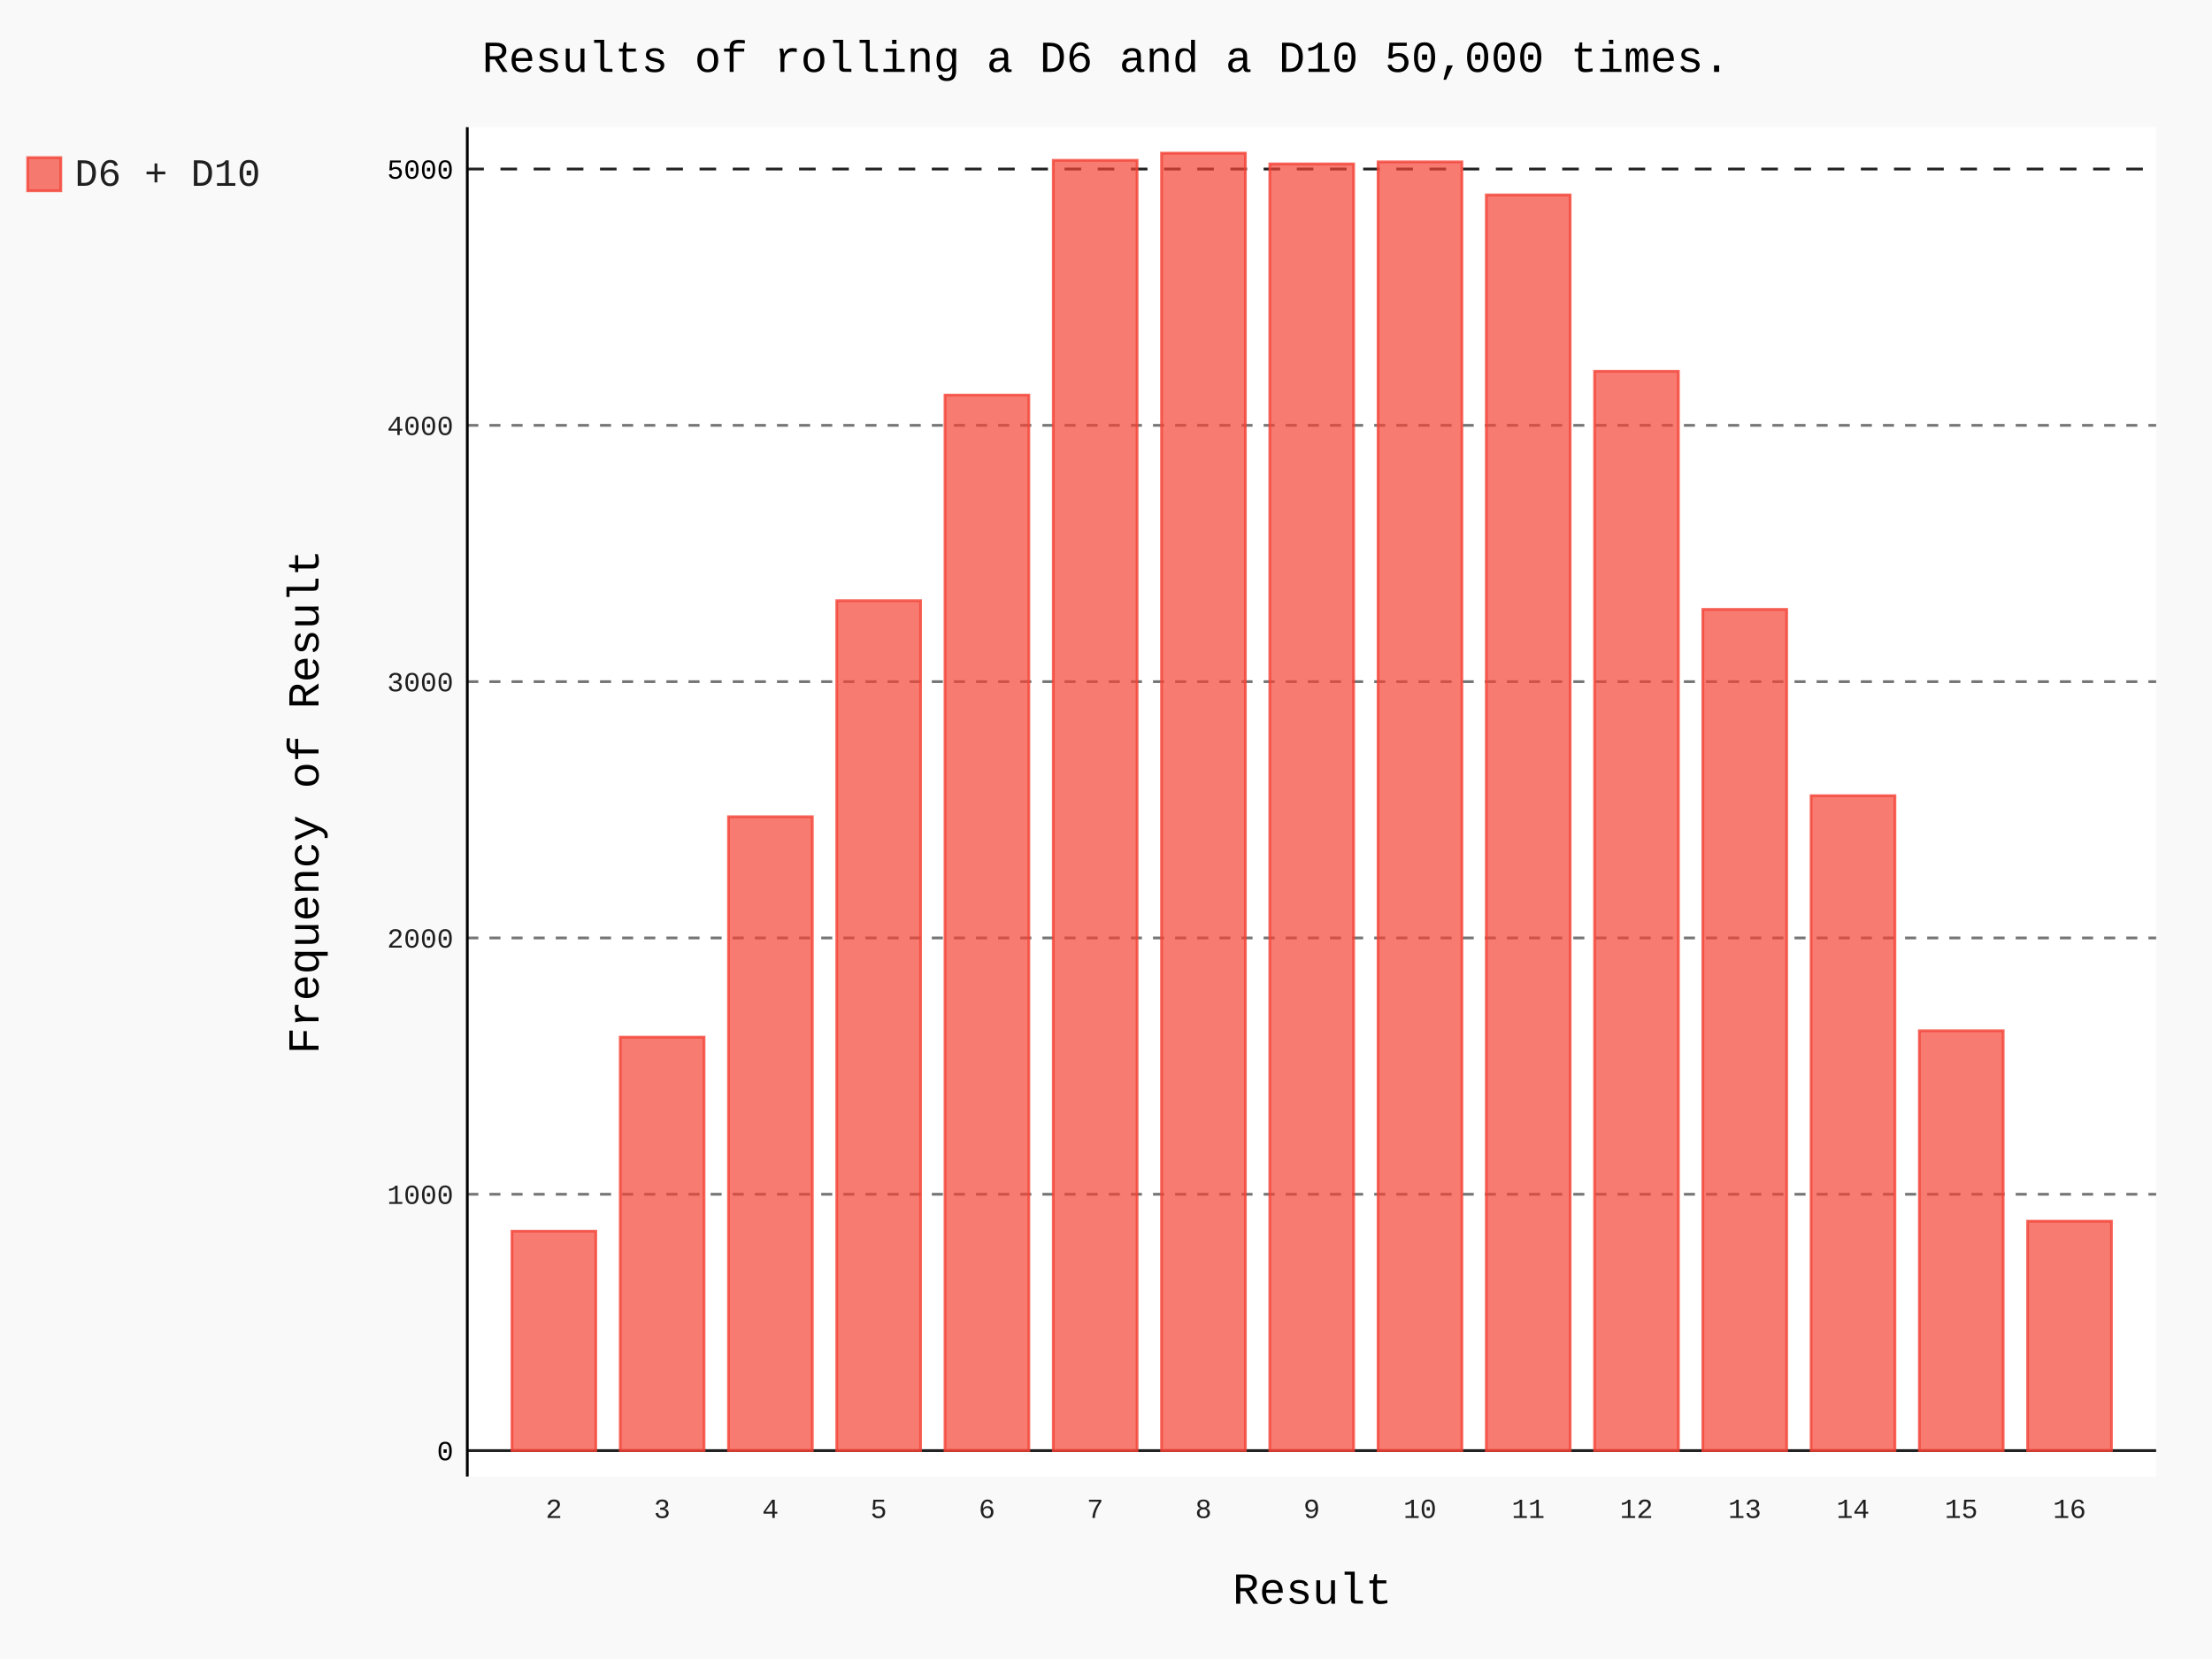
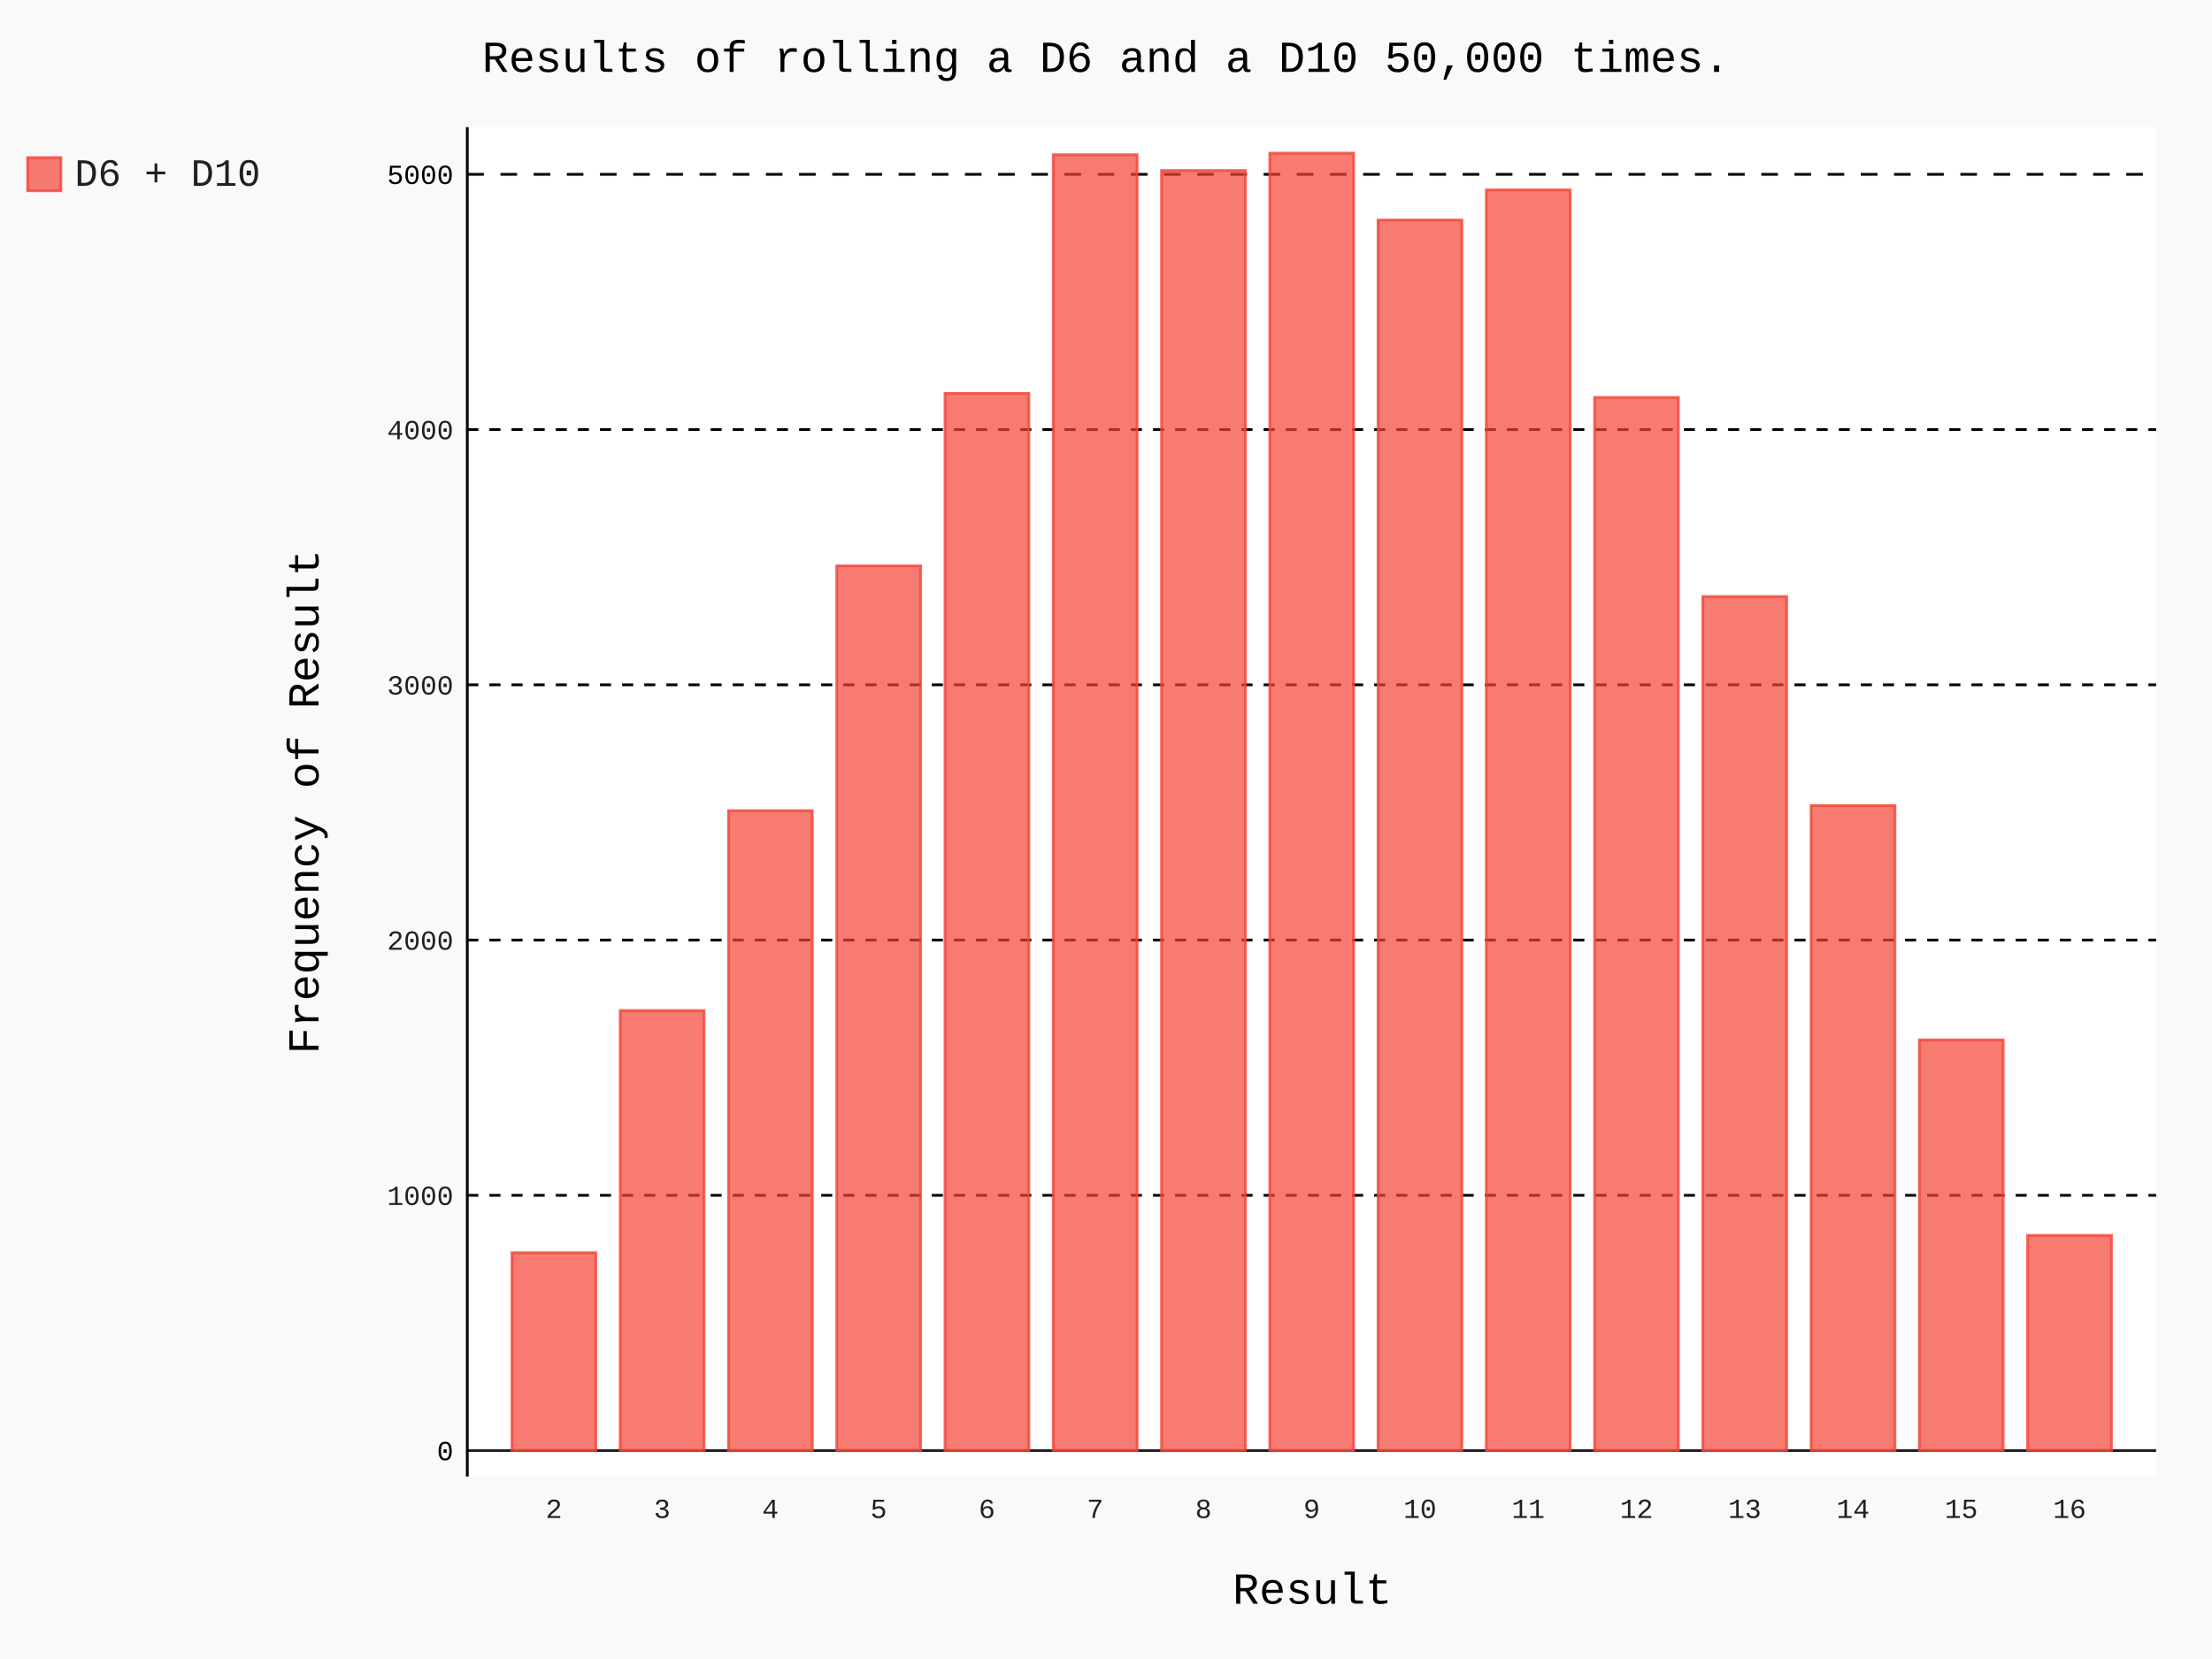
- <svg xmlns="http://www.w3.org/2000/svg" class="pygal-chart" id="chart-d1070858-b670-46af-8ea1-11370ab7089c" viewBox="0 0 800 600">
+ <svg xmlns="http://www.w3.org/2000/svg" id="chart-07a49f5b-f32e-429a-b0dc-c10ded404959" class="pygal-chart" viewBox="0 0 800 600">
  <defs>
-     <style type="text/css">#chart-d1070858-b670-46af-8ea1-11370ab7089c{-webkit-user-select:none;-webkit-font-smoothing:antialiased;font-family:Consolas,"Liberation Mono",Menlo,Courier,monospace}#chart-d1070858-b670-46af-8ea1-11370ab7089c .title{font-family:Consolas,"Liberation Mono",Menlo,Courier,monospace;font-size:16px}#chart-d1070858-b670-46af-8ea1-11370ab7089c .legends .legend text{font-family:Consolas,"Liberation Mono",Menlo,Courier,monospace;font-size:14px}#chart-d1070858-b670-46af-8ea1-11370ab7089c .axis text{font-family:Consolas,"Liberation Mono",Menlo,Courier,monospace;font-size:10px}#chart-d1070858-b670-46af-8ea1-11370ab7089c .axis text.major{font-family:Consolas,"Liberation Mono",Menlo,Courier,monospace;font-size:10px}#chart-d1070858-b670-46af-8ea1-11370ab7089c .text-overlay text.value{font-family:Consolas,"Liberation Mono",Menlo,Courier,monospace;font-size:16px}#chart-d1070858-b670-46af-8ea1-11370ab7089c .text-overlay text.label{font-family:Consolas,"Liberation Mono",Menlo,Courier,monospace;font-size:10px}#chart-d1070858-b670-46af-8ea1-11370ab7089c .tooltip{font-family:Consolas,"Liberation Mono",Menlo,Courier,monospace;font-size:14px}#chart-d1070858-b670-46af-8ea1-11370ab7089c text.no_data{font-family:Consolas,"Liberation Mono",Menlo,Courier,monospace;font-size:64px}
- #chart-d1070858-b670-46af-8ea1-11370ab7089c{background-color:rgba(249,249,249,1)}#chart-d1070858-b670-46af-8ea1-11370ab7089c path,#chart-d1070858-b670-46af-8ea1-11370ab7089c line,#chart-d1070858-b670-46af-8ea1-11370ab7089c rect,#chart-d1070858-b670-46af-8ea1-11370ab7089c circle{-webkit-transition:150ms;-moz-transition:150ms;transition:150ms}#chart-d1070858-b670-46af-8ea1-11370ab7089c .graph &gt; .background{fill:rgba(249,249,249,1)}#chart-d1070858-b670-46af-8ea1-11370ab7089c .plot &gt; .background{fill:rgba(255,255,255,1)}#chart-d1070858-b670-46af-8ea1-11370ab7089c .graph{fill:rgba(0,0,0,.87)}#chart-d1070858-b670-46af-8ea1-11370ab7089c text.no_data{fill:rgba(0,0,0,1)}#chart-d1070858-b670-46af-8ea1-11370ab7089c .title{fill:rgba(0,0,0,1)}#chart-d1070858-b670-46af-8ea1-11370ab7089c .legends .legend text{fill:rgba(0,0,0,.87)}#chart-d1070858-b670-46af-8ea1-11370ab7089c .legends .legend:hover text{fill:rgba(0,0,0,1)}#chart-d1070858-b670-46af-8ea1-11370ab7089c .axis .line{stroke:rgba(0,0,0,1)}#chart-d1070858-b670-46af-8ea1-11370ab7089c .axis .guide.line{stroke:rgba(0,0,0,.54)}#chart-d1070858-b670-46af-8ea1-11370ab7089c .axis .major.line{stroke:rgba(0,0,0,.87)}#chart-d1070858-b670-46af-8ea1-11370ab7089c .axis text.major{fill:rgba(0,0,0,1)}#chart-d1070858-b670-46af-8ea1-11370ab7089c .axis.y .guides:hover .guide.line,#chart-d1070858-b670-46af-8ea1-11370ab7089c .line-graph .axis.x .guides:hover .guide.line,#chart-d1070858-b670-46af-8ea1-11370ab7089c .stackedline-graph .axis.x .guides:hover .guide.line,#chart-d1070858-b670-46af-8ea1-11370ab7089c .xy-graph .axis.x .guides:hover .guide.line{stroke:rgba(0,0,0,1)}#chart-d1070858-b670-46af-8ea1-11370ab7089c .axis .guides:hover text{fill:rgba(0,0,0,1)}#chart-d1070858-b670-46af-8ea1-11370ab7089c .reactive{fill-opacity:.7;stroke-opacity:.8}#chart-d1070858-b670-46af-8ea1-11370ab7089c .ci{stroke:rgba(0,0,0,.87)}#chart-d1070858-b670-46af-8ea1-11370ab7089c .reactive.active,#chart-d1070858-b670-46af-8ea1-11370ab7089c .active .reactive{fill-opacity:.8;stroke-opacity:.9;stroke-width:4}#chart-d1070858-b670-46af-8ea1-11370ab7089c .ci .reactive.active{stroke-width:1.5}#chart-d1070858-b670-46af-8ea1-11370ab7089c .series text{fill:rgba(0,0,0,1)}#chart-d1070858-b670-46af-8ea1-11370ab7089c .tooltip rect{fill:rgba(255,255,255,1);stroke:rgba(0,0,0,1);-webkit-transition:opacity 150ms;-moz-transition:opacity 150ms;transition:opacity 150ms}#chart-d1070858-b670-46af-8ea1-11370ab7089c .tooltip .label{fill:rgba(0,0,0,.87)}#chart-d1070858-b670-46af-8ea1-11370ab7089c .tooltip .label{fill:rgba(0,0,0,.87)}#chart-d1070858-b670-46af-8ea1-11370ab7089c .tooltip .legend{font-size:.8em;fill:rgba(0,0,0,.54)}#chart-d1070858-b670-46af-8ea1-11370ab7089c .tooltip .x_label{font-size:.6em;fill:rgba(0,0,0,1)}#chart-d1070858-b670-46af-8ea1-11370ab7089c .tooltip .xlink{font-size:.5em;text-decoration:underline}#chart-d1070858-b670-46af-8ea1-11370ab7089c .tooltip .value{font-size:1.5em}#chart-d1070858-b670-46af-8ea1-11370ab7089c .bound{font-size:.5em}#chart-d1070858-b670-46af-8ea1-11370ab7089c .max-value{font-size:.75em;fill:rgba(0,0,0,.54)}#chart-d1070858-b670-46af-8ea1-11370ab7089c .map-element{fill:rgba(255,255,255,1);stroke:rgba(0,0,0,.54) !important}#chart-d1070858-b670-46af-8ea1-11370ab7089c .map-element .reactive{fill-opacity:inherit;stroke-opacity:inherit}#chart-d1070858-b670-46af-8ea1-11370ab7089c .color-0,#chart-d1070858-b670-46af-8ea1-11370ab7089c .color-0 a:visited{stroke:#F44336;fill:#F44336}#chart-d1070858-b670-46af-8ea1-11370ab7089c .text-overlay .color-0 text{fill:black}
- #chart-d1070858-b670-46af-8ea1-11370ab7089c text.no_data{text-anchor:middle}#chart-d1070858-b670-46af-8ea1-11370ab7089c .guide.line{fill:none}#chart-d1070858-b670-46af-8ea1-11370ab7089c .centered{text-anchor:middle}#chart-d1070858-b670-46af-8ea1-11370ab7089c .title{text-anchor:middle}#chart-d1070858-b670-46af-8ea1-11370ab7089c .legends .legend text{fill-opacity:1}#chart-d1070858-b670-46af-8ea1-11370ab7089c .axis.x text{text-anchor:middle}#chart-d1070858-b670-46af-8ea1-11370ab7089c .axis.x:not(.web) text[transform]{text-anchor:start}#chart-d1070858-b670-46af-8ea1-11370ab7089c .axis.x:not(.web) text[transform].backwards{text-anchor:end}#chart-d1070858-b670-46af-8ea1-11370ab7089c .axis.y text{text-anchor:end}#chart-d1070858-b670-46af-8ea1-11370ab7089c .axis.y text[transform].backwards{text-anchor:start}#chart-d1070858-b670-46af-8ea1-11370ab7089c .axis.y2 text{text-anchor:start}#chart-d1070858-b670-46af-8ea1-11370ab7089c .axis.y2 text[transform].backwards{text-anchor:end}#chart-d1070858-b670-46af-8ea1-11370ab7089c .axis .guide.line{stroke-dasharray:4,4}#chart-d1070858-b670-46af-8ea1-11370ab7089c .axis .major.guide.line{stroke-dasharray:6,6}#chart-d1070858-b670-46af-8ea1-11370ab7089c .horizontal .axis.y .guide.line,#chart-d1070858-b670-46af-8ea1-11370ab7089c .horizontal .axis.y2 .guide.line,#chart-d1070858-b670-46af-8ea1-11370ab7089c .vertical .axis.x .guide.line{opacity:0}#chart-d1070858-b670-46af-8ea1-11370ab7089c .horizontal .axis.always_show .guide.line,#chart-d1070858-b670-46af-8ea1-11370ab7089c .vertical .axis.always_show .guide.line{opacity:1 !important}#chart-d1070858-b670-46af-8ea1-11370ab7089c .axis.y .guides:hover .guide.line,#chart-d1070858-b670-46af-8ea1-11370ab7089c .axis.y2 .guides:hover .guide.line,#chart-d1070858-b670-46af-8ea1-11370ab7089c .axis.x .guides:hover .guide.line{opacity:1}#chart-d1070858-b670-46af-8ea1-11370ab7089c .axis .guides:hover text{opacity:1}#chart-d1070858-b670-46af-8ea1-11370ab7089c .nofill{fill:none}#chart-d1070858-b670-46af-8ea1-11370ab7089c .subtle-fill{fill-opacity:.2}#chart-d1070858-b670-46af-8ea1-11370ab7089c .dot{stroke-width:1px;fill-opacity:1}#chart-d1070858-b670-46af-8ea1-11370ab7089c .dot.active{stroke-width:5px}#chart-d1070858-b670-46af-8ea1-11370ab7089c .dot.negative{fill:transparent}#chart-d1070858-b670-46af-8ea1-11370ab7089c text,#chart-d1070858-b670-46af-8ea1-11370ab7089c tspan{stroke:none !important}#chart-d1070858-b670-46af-8ea1-11370ab7089c .series text.active{opacity:1}#chart-d1070858-b670-46af-8ea1-11370ab7089c .tooltip rect{fill-opacity:.95;stroke-width:.5}#chart-d1070858-b670-46af-8ea1-11370ab7089c .tooltip text{fill-opacity:1}#chart-d1070858-b670-46af-8ea1-11370ab7089c .showable{visibility:hidden}#chart-d1070858-b670-46af-8ea1-11370ab7089c .showable.shown{visibility:visible}#chart-d1070858-b670-46af-8ea1-11370ab7089c .gauge-background{fill:rgba(229,229,229,1);stroke:none}#chart-d1070858-b670-46af-8ea1-11370ab7089c .bg-lines{stroke:rgba(249,249,249,1);stroke-width:2px}</style>
+     <style type="text/css">#chart-07a49f5b-f32e-429a-b0dc-c10ded404959{-webkit-user-select:none;-webkit-font-smoothing:antialiased;font-family:Consolas,"Liberation Mono",Menlo,Courier,monospace}#chart-07a49f5b-f32e-429a-b0dc-c10ded404959 .title{font-family:Consolas,"Liberation Mono",Menlo,Courier,monospace;font-size:16px}#chart-07a49f5b-f32e-429a-b0dc-c10ded404959 .legends .legend text{font-family:Consolas,"Liberation Mono",Menlo,Courier,monospace;font-size:14px}#chart-07a49f5b-f32e-429a-b0dc-c10ded404959 .axis text{font-family:Consolas,"Liberation Mono",Menlo,Courier,monospace;font-size:10px}#chart-07a49f5b-f32e-429a-b0dc-c10ded404959 .axis text.major{font-family:Consolas,"Liberation Mono",Menlo,Courier,monospace;font-size:10px}#chart-07a49f5b-f32e-429a-b0dc-c10ded404959 .text-overlay text.value{font-family:Consolas,"Liberation Mono",Menlo,Courier,monospace;font-size:16px}#chart-07a49f5b-f32e-429a-b0dc-c10ded404959 .text-overlay text.label{font-family:Consolas,"Liberation Mono",Menlo,Courier,monospace;font-size:10px}#chart-07a49f5b-f32e-429a-b0dc-c10ded404959 .tooltip{font-family:Consolas,"Liberation Mono",Menlo,Courier,monospace;font-size:14px}#chart-07a49f5b-f32e-429a-b0dc-c10ded404959 text.no_data{font-family:Consolas,"Liberation Mono",Menlo,Courier,monospace;font-size:64px}
+ #chart-07a49f5b-f32e-429a-b0dc-c10ded404959{background-color:rgba(249,249,249,1)}#chart-07a49f5b-f32e-429a-b0dc-c10ded404959 path,#chart-07a49f5b-f32e-429a-b0dc-c10ded404959 line,#chart-07a49f5b-f32e-429a-b0dc-c10ded404959 rect,#chart-07a49f5b-f32e-429a-b0dc-c10ded404959 circle{-webkit-transition:150ms;-moz-transition:150ms;transition:150ms}#chart-07a49f5b-f32e-429a-b0dc-c10ded404959 .graph &gt; .background{fill:rgba(249,249,249,1)}#chart-07a49f5b-f32e-429a-b0dc-c10ded404959 .plot &gt; .background{fill:rgba(255,255,255,1)}#chart-07a49f5b-f32e-429a-b0dc-c10ded404959 .graph{fill:rgba(0,0,0,.87)}#chart-07a49f5b-f32e-429a-b0dc-c10ded404959 text.no_data{fill:rgba(0,0,0,1)}#chart-07a49f5b-f32e-429a-b0dc-c10ded404959 .title{fill:rgba(0,0,0,1)}#chart-07a49f5b-f32e-429a-b0dc-c10ded404959 .legends .legend text{fill:rgba(0,0,0,.87)}#chart-07a49f5b-f32e-429a-b0dc-c10ded404959 .legends .legend:hover text{fill:rgba(0,0,0,1)}#chart-07a49f5b-f32e-429a-b0dc-c10ded404959 .axis .line{stroke:rgba(0,0,0,1)}#chart-07a49f5b-f32e-429a-b0dc-c10ded404959 .axis .guide.line{stroke:rgba(0,0,0,.54)}#chart-07a49f5b-f32e-429a-b0dc-c10ded404959 .axis .major.line{stroke:rgba(0,0,0,.87)}#chart-07a49f5b-f32e-429a-b0dc-c10ded404959 .axis text.major{fill:rgba(0,0,0,1)}#chart-07a49f5b-f32e-429a-b0dc-c10ded404959 .axis.y .guides:hover .guide.line,#chart-07a49f5b-f32e-429a-b0dc-c10ded404959 .line-graph .axis.x .guides:hover .guide.line,#chart-07a49f5b-f32e-429a-b0dc-c10ded404959 .stackedline-graph .axis.x .guides:hover .guide.line,#chart-07a49f5b-f32e-429a-b0dc-c10ded404959 .xy-graph .axis.x .guides:hover .guide.line{stroke:rgba(0,0,0,1)}#chart-07a49f5b-f32e-429a-b0dc-c10ded404959 .axis .guides:hover text{fill:rgba(0,0,0,1)}#chart-07a49f5b-f32e-429a-b0dc-c10ded404959 .reactive{fill-opacity:.7;stroke-opacity:.8;stroke-width:1}#chart-07a49f5b-f32e-429a-b0dc-c10ded404959 .ci{stroke:rgba(0,0,0,.87)}#chart-07a49f5b-f32e-429a-b0dc-c10ded404959 .reactive.active,#chart-07a49f5b-f32e-429a-b0dc-c10ded404959 .active .reactive{fill-opacity:.8;stroke-opacity:.9;stroke-width:4}#chart-07a49f5b-f32e-429a-b0dc-c10ded404959 .ci .reactive.active{stroke-width:1.5}#chart-07a49f5b-f32e-429a-b0dc-c10ded404959 .series text{fill:rgba(0,0,0,1)}#chart-07a49f5b-f32e-429a-b0dc-c10ded404959 .tooltip rect{fill:rgba(255,255,255,1);stroke:rgba(0,0,0,1);-webkit-transition:opacity 150ms;-moz-transition:opacity 150ms;transition:opacity 150ms}#chart-07a49f5b-f32e-429a-b0dc-c10ded404959 .tooltip .label{fill:rgba(0,0,0,.87)}#chart-07a49f5b-f32e-429a-b0dc-c10ded404959 .tooltip .label{fill:rgba(0,0,0,.87)}#chart-07a49f5b-f32e-429a-b0dc-c10ded404959 .tooltip .legend{font-size:.8em;fill:rgba(0,0,0,.54)}#chart-07a49f5b-f32e-429a-b0dc-c10ded404959 .tooltip .x_label{font-size:.6em;fill:rgba(0,0,0,1)}#chart-07a49f5b-f32e-429a-b0dc-c10ded404959 .tooltip .xlink{font-size:.5em;text-decoration:underline}#chart-07a49f5b-f32e-429a-b0dc-c10ded404959 .tooltip .value{font-size:1.5em}#chart-07a49f5b-f32e-429a-b0dc-c10ded404959 .bound{font-size:.5em}#chart-07a49f5b-f32e-429a-b0dc-c10ded404959 .max-value{font-size:.75em;fill:rgba(0,0,0,.54)}#chart-07a49f5b-f32e-429a-b0dc-c10ded404959 .map-element{fill:rgba(255,255,255,1);stroke:rgba(0,0,0,.54) !important}#chart-07a49f5b-f32e-429a-b0dc-c10ded404959 .map-element .reactive{fill-opacity:inherit;stroke-opacity:inherit}#chart-07a49f5b-f32e-429a-b0dc-c10ded404959 .color-0,#chart-07a49f5b-f32e-429a-b0dc-c10ded404959 .color-0 a:visited{stroke:#F44336;fill:#F44336}#chart-07a49f5b-f32e-429a-b0dc-c10ded404959 .text-overlay .color-0 text{fill:black}
+ #chart-07a49f5b-f32e-429a-b0dc-c10ded404959 text.no_data{text-anchor:middle}#chart-07a49f5b-f32e-429a-b0dc-c10ded404959 .guide.line{fill:none}#chart-07a49f5b-f32e-429a-b0dc-c10ded404959 .centered{text-anchor:middle}#chart-07a49f5b-f32e-429a-b0dc-c10ded404959 .title{text-anchor:middle}#chart-07a49f5b-f32e-429a-b0dc-c10ded404959 .legends .legend text{fill-opacity:1}#chart-07a49f5b-f32e-429a-b0dc-c10ded404959 .axis.x text{text-anchor:middle}#chart-07a49f5b-f32e-429a-b0dc-c10ded404959 .axis.x:not(.web) text[transform]{text-anchor:start}#chart-07a49f5b-f32e-429a-b0dc-c10ded404959 .axis.x:not(.web) text[transform].backwards{text-anchor:end}#chart-07a49f5b-f32e-429a-b0dc-c10ded404959 .axis.y text{text-anchor:end}#chart-07a49f5b-f32e-429a-b0dc-c10ded404959 .axis.y text[transform].backwards{text-anchor:start}#chart-07a49f5b-f32e-429a-b0dc-c10ded404959 .axis.y2 text{text-anchor:start}#chart-07a49f5b-f32e-429a-b0dc-c10ded404959 .axis.y2 text[transform].backwards{text-anchor:end}#chart-07a49f5b-f32e-429a-b0dc-c10ded404959 .axis .guide.line{stroke-dasharray:4,4;stroke:black}#chart-07a49f5b-f32e-429a-b0dc-c10ded404959 .axis .major.guide.line{stroke-dasharray:6,6;stroke:black}#chart-07a49f5b-f32e-429a-b0dc-c10ded404959 .horizontal .axis.y .guide.line,#chart-07a49f5b-f32e-429a-b0dc-c10ded404959 .horizontal .axis.y2 .guide.line,#chart-07a49f5b-f32e-429a-b0dc-c10ded404959 .vertical .axis.x .guide.line{opacity:0}#chart-07a49f5b-f32e-429a-b0dc-c10ded404959 .horizontal .axis.always_show .guide.line,#chart-07a49f5b-f32e-429a-b0dc-c10ded404959 .vertical .axis.always_show .guide.line{opacity:1 !important}#chart-07a49f5b-f32e-429a-b0dc-c10ded404959 .axis.y .guides:hover .guide.line,#chart-07a49f5b-f32e-429a-b0dc-c10ded404959 .axis.y2 .guides:hover .guide.line,#chart-07a49f5b-f32e-429a-b0dc-c10ded404959 .axis.x .guides:hover .guide.line{opacity:1}#chart-07a49f5b-f32e-429a-b0dc-c10ded404959 .axis .guides:hover text{opacity:1}#chart-07a49f5b-f32e-429a-b0dc-c10ded404959 .nofill{fill:none}#chart-07a49f5b-f32e-429a-b0dc-c10ded404959 .subtle-fill{fill-opacity:.2}#chart-07a49f5b-f32e-429a-b0dc-c10ded404959 .dot{stroke-width:1px;fill-opacity:1;stroke-opacity:1}#chart-07a49f5b-f32e-429a-b0dc-c10ded404959 .dot.active{stroke-width:5px}#chart-07a49f5b-f32e-429a-b0dc-c10ded404959 .dot.negative{fill:transparent}#chart-07a49f5b-f32e-429a-b0dc-c10ded404959 text,#chart-07a49f5b-f32e-429a-b0dc-c10ded404959 tspan{stroke:none !important}#chart-07a49f5b-f32e-429a-b0dc-c10ded404959 .series text.active{opacity:1}#chart-07a49f5b-f32e-429a-b0dc-c10ded404959 .tooltip rect{fill-opacity:.95;stroke-width:.5}#chart-07a49f5b-f32e-429a-b0dc-c10ded404959 .tooltip text{fill-opacity:1}#chart-07a49f5b-f32e-429a-b0dc-c10ded404959 .showable{visibility:hidden}#chart-07a49f5b-f32e-429a-b0dc-c10ded404959 .showable.shown{visibility:visible}#chart-07a49f5b-f32e-429a-b0dc-c10ded404959 .gauge-background{fill:rgba(229,229,229,1);stroke:none}#chart-07a49f5b-f32e-429a-b0dc-c10ded404959 .bg-lines{stroke:rgba(249,249,249,1);stroke-width:2px}</style>
  </defs>
  <g class="graph bar-graph vertical">
-     <rect class="background" height="600" width="800" x="0" y="0" />
-     <g class="plot" transform="translate(169, 46)">
-       <rect class="background" height="488" width="610.8" x="0" y="0" />
+     <rect x="0" y="0" width="800" height="600" class="background" />
+     <g transform="translate(169, 46)" class="plot">
+       <rect x="0" y="0" width="610.8" height="488" class="background" />
      <g class="axis y always_show">
        <g class="guides">
-           <path class="axis major line" d="M0 478.615 h610.8" />
-           <text class="major" x="-5" y="482.115">0</text>
+           <path d="M0 478.615 h610.8" class="axis major line" />
+           <text x="-5" y="482.115" class="major">0</text>
        </g>
        <g class="guides">
-           <path class="guide line" d="M0 385.919 h610.8" />
-           <text class="" x="-5" y="389.419">1000</text>
+           <path d="M0 386.302 h610.8" class="guide line" />
+           <text x="-5" y="389.802" class="">1000</text>
        </g>
        <g class="guides">
-           <path class="guide line" d="M0 293.222 h610.8" />
-           <text class="" x="-5" y="296.722">2000</text>
+           <path d="M0 293.988 h610.8" class="guide line" />
+           <text x="-5" y="297.488" class="">2000</text>
        </g>
        <g class="guides">
-           <path class="guide line" d="M0 200.525 h610.8" />
-           <text class="" x="-5" y="204.025">3000</text>
+           <path d="M0 201.674 h610.8" class="guide line" />
+           <text x="-5" y="205.174" class="">3000</text>
        </g>
        <g class="guides">
-           <path class="guide line" d="M0 107.829 h610.8" />
-           <text class="" x="-5" y="111.329">4000</text>
+           <path d="M0 109.36 h610.8" class="guide line" />
+           <text x="-5" y="112.86" class="">4000</text>
        </g>
        <g class="guides">
-           <path class="major guide line" d="M0 15.132 h610.8" />
-           <text class="major" x="-5" y="18.632">5000</text>
+           <path d="M0 17.047 h610.8" class="major guide line" />
+           <text x="-5" y="20.547" class="major">5000</text>
        </g>
      </g>
      <g class="axis x">
-         <path class="line" d="M0 0 v488" />
+         <path d="M0 0 v488" class="line" />
        <g class="guides">
-           <path class="guide line" d="M31.323 0 v488" />
-           <text class="" x="31.323" y="503.0">2</text>
+           <path d="M31.323 0 v488" class="guide line" />
+           <text x="31.323" y="503.0" class="">2</text>
        </g>
        <g class="guides">
-           <path class="guide line" d="M70.477 0 v488" />
-           <text class="" x="70.477" y="503.0">3</text>
+           <path d="M70.477 0 v488" class="guide line" />
+           <text x="70.477" y="503.0" class="">3</text>
        </g>
        <g class="guides">
-           <path class="guide line" d="M109.631 0 v488" />
-           <text class="" x="109.631" y="503.0">4</text>
+           <path d="M109.631 0 v488" class="guide line" />
+           <text x="109.631" y="503.0" class="">4</text>
        </g>
        <g class="guides">
-           <path class="guide line" d="M148.785 0 v488" />
-           <text class="" x="148.785" y="503.0">5</text>
+           <path d="M148.785 0 v488" class="guide line" />
+           <text x="148.785" y="503.0" class="">5</text>
        </g>
        <g class="guides">
-           <path class="guide line" d="M187.938 0 v488" />
-           <text class="" x="187.938" y="503.0">6</text>
+           <path d="M187.938 0 v488" class="guide line" />
+           <text x="187.938" y="503.0" class="">6</text>
        </g>
        <g class="guides">
-           <path class="guide line" d="M227.092 0 v488" />
-           <text class="" x="227.092" y="503.0">7</text>
+           <path d="M227.092 0 v488" class="guide line" />
+           <text x="227.092" y="503.0" class="">7</text>
        </g>
        <g class="guides">
-           <path class="guide line" d="M266.246 0 v488" />
-           <text class="" x="266.246" y="503.0">8</text>
+           <path d="M266.246 0 v488" class="guide line" />
+           <text x="266.246" y="503.0" class="">8</text>
        </g>
        <g class="guides">
-           <path class="guide line" d="M305.4 0 v488" />
-           <text class="" x="305.4" y="503.0">9</text>
+           <path d="M305.4 0 v488" class="guide line" />
+           <text x="305.4" y="503.0" class="">9</text>
        </g>
        <g class="guides">
-           <path class="guide line" d="M344.554 0 v488" />
-           <text class="" x="344.554" y="503.0">10</text>
+           <path d="M344.554 0 v488" class="guide line" />
+           <text x="344.554" y="503.0" class="">10</text>
        </g>
        <g class="guides">
-           <path class="guide line" d="M383.708 0 v488" />
-           <text class="" x="383.708" y="503.0">11</text>
+           <path d="M383.708 0 v488" class="guide line" />
+           <text x="383.708" y="503.0" class="">11</text>
        </g>
        <g class="guides">
-           <path class="guide line" d="M422.862 0 v488" />
-           <text class="" x="422.862" y="503.0">12</text>
+           <path d="M422.862 0 v488" class="guide line" />
+           <text x="422.862" y="503.0" class="">12</text>
        </g>
        <g class="guides">
-           <path class="guide line" d="M462.015 0 v488" />
-           <text class="" x="462.015" y="503.0">13</text>
+           <path d="M462.015 0 v488" class="guide line" />
+           <text x="462.015" y="503.0" class="">13</text>
        </g>
        <g class="guides">
-           <path class="guide line" d="M501.169 0 v488" />
-           <text class="" x="501.169" y="503.0">14</text>
+           <path d="M501.169 0 v488" class="guide line" />
+           <text x="501.169" y="503.0" class="">14</text>
        </g>
        <g class="guides">
-           <path class="guide line" d="M540.323 0 v488" />
-           <text class="" x="540.323" y="503.0">15</text>
+           <path d="M540.323 0 v488" class="guide line" />
+           <text x="540.323" y="503.0" class="">15</text>
        </g>
        <g class="guides">
-           <path class="guide line" d="M579.477 0 v488" />
-           <text class="" x="579.477" y="503.0">16</text>
+           <path d="M579.477 0 v488" class="guide line" />
+           <text x="579.477" y="503.0" class="">16</text>
        </g>
      </g>
      <g class="series serie-0 color-0">
        <g class="bars">
          <g class="bar">
-             <rect class="rect reactive tooltip-trigger" height="79.348" rx="0" ry="0" width="30.321" x="16.163" y="399.267" />
+             <rect x="16.163" y="407.072" rx="0" ry="0" width="30.321" height="71.543" class="rect reactive tooltip-trigger" />
          </g>
          <g class="bar">
-             <rect class="rect reactive tooltip-trigger" height="149.52" rx="0" ry="0" width="30.321" x="55.317" y="329.096" />
+             <rect x="55.317" y="319.466" rx="0" ry="0" width="30.321" height="159.149" class="rect reactive tooltip-trigger" />
          </g>
          <g class="bar">
-             <rect class="rect reactive tooltip-trigger" height="229.239" rx="0" ry="0" width="30.321" x="94.47" y="249.376" />
+             <rect x="94.47" y="247.185" rx="0" ry="0" width="30.321" height="231.431" class="rect reactive tooltip-trigger" />
          </g>
          <g class="bar">
-             <rect class="rect reactive tooltip-trigger" height="307.382" rx="0" ry="0" width="30.321" x="133.624" y="171.233" />
+             <rect x="133.624" y="158.656" rx="0" ry="0" width="30.321" height="319.959" class="rect reactive tooltip-trigger" />
          </g>
          <g class="bar">
-             <rect class="rect reactive tooltip-trigger" height="381.725" rx="0" ry="0" width="30.321" x="172.778" y="96.89" />
+             <rect x="172.778" y="96.252" rx="0" ry="0" width="30.321" height="382.364" class="rect reactive tooltip-trigger" />
          </g>
          <g class="bar">
-             <rect class="rect reactive tooltip-trigger" height="466.635" rx="0" ry="0" width="30.321" x="211.932" y="11.98" />
+             <rect x="211.932" y="9.938" rx="0" ry="0" width="30.321" height="468.677" class="rect reactive tooltip-trigger" />
          </g>
          <g class="bar">
-             <rect class="rect reactive tooltip-trigger" height="469.231" rx="0" ry="0" width="30.321" x="251.086" y="9.385" />
+             <rect x="251.086" y="15.662" rx="0" ry="0" width="30.321" height="462.953" class="rect reactive tooltip-trigger" />
          </g>
          <g class="bar">
-             <rect class="rect reactive tooltip-trigger" height="465.338" rx="0" ry="0" width="30.321" x="290.24" y="13.278" />
+             <rect x="290.24" y="9.385" rx="0" ry="0" width="30.321" height="469.231" class="rect reactive tooltip-trigger" />
          </g>
          <g class="bar">
-             <rect class="rect reactive tooltip-trigger" height="466.079" rx="0" ry="0" width="30.321" x="329.393" y="12.536" />
+             <rect x="329.393" y="33.571" rx="0" ry="0" width="30.321" height="445.045" class="rect reactive tooltip-trigger" />
          </g>
          <g class="bar">
-             <rect class="rect reactive tooltip-trigger" height="454.121" rx="0" ry="0" width="30.321" x="368.547" y="24.494" />
+             <rect x="368.547" y="22.678" rx="0" ry="0" width="30.321" height="455.938" class="rect reactive tooltip-trigger" />
          </g>
          <g class="bar">
-             <rect class="rect reactive tooltip-trigger" height="390.346" rx="0" ry="0" width="30.321" x="407.701" y="88.27" />
+             <rect x="407.701" y="97.729" rx="0" ry="0" width="30.321" height="380.887" class="rect reactive tooltip-trigger" />
          </g>
          <g class="bar">
-             <rect class="rect reactive tooltip-trigger" height="304.231" rx="0" ry="0" width="30.321" x="446.855" y="174.385" />
+             <rect x="446.855" y="169.734" rx="0" ry="0" width="30.321" height="308.882" class="rect reactive tooltip-trigger" />
          </g>
          <g class="bar">
-             <rect class="rect reactive tooltip-trigger" height="236.84" rx="0" ry="0" width="30.321" x="486.009" y="241.775" />
+             <rect x="486.009" y="245.339" rx="0" ry="0" width="30.321" height="233.277" class="rect reactive tooltip-trigger" />
          </g>
          <g class="bar">
-             <rect class="rect reactive tooltip-trigger" height="151.837" rx="0" ry="0" width="30.321" x="525.163" y="326.778" />
+             <rect x="525.163" y="330.083" rx="0" ry="0" width="30.321" height="148.533" class="rect reactive tooltip-trigger" />
          </g>
          <g class="bar">
-             <rect class="rect reactive tooltip-trigger" height="82.964" rx="0" ry="0" width="30.321" x="564.317" y="395.652" />
+             <rect x="564.317" y="400.795" rx="0" ry="0" width="30.321" height="77.82" class="rect reactive tooltip-trigger" />
          </g>
        </g>
      </g>
    </g>
    <g class="titles">
-       <text class="title plot_title" x="400.0" y="26">Results of rolling a D6 and a D10 50,000 times.</text>
-       <text class="title" x="474.6" y="580">Result</text>
-       <text class="title" transform="rotate(-90 89.2 290)" x="89.2" y="316.0">Frequency of Result</text>
+       <text x="400.0" y="26" class="title plot_title">Results of rolling a D6 and a D10 50,000 times.</text>
+       <text x="474.6" y="580" class="title">Result</text>
+       <text x="89.2" y="316.0" class="title" transform="rotate(-90 89.2 290)">Frequency of Result</text>
    </g>
-     <g class="plot overlay" transform="translate(169, 46)">
+     <g transform="translate(169, 46)" class="plot overlay">
      <g class="series serie-0 color-0" />
    </g>
-     <g class="plot text-overlay" transform="translate(169, 46)">
+     <g transform="translate(169, 46)" class="plot text-overlay">
      <g class="series serie-0 color-0" />
    </g>
-     <g class="plot tooltip-overlay" transform="translate(169, 46)">
-       <g class="tooltip" style="opacity: 0" transform="translate(0 0)">
-         <rect class="tooltip-box" height="0" rx="0" ry="0" width="0" />
+     <g transform="translate(169, 46)" class="plot tooltip-overlay">
+       <g transform="translate(0 0)" style="opacity: 0" class="tooltip">
+         <rect rx="0" ry="0" width="0" height="0" class="tooltip-box" />
        <g class="text" />
      </g>
    </g>
-     <g class="legends" transform="translate(10, 56)">
-       <g class="legend reactive activate-serie" id="activate-serie-0">
-         <rect class="color-0 reactive" height="12" width="12" x="0.0" y="1.0" />
+     <g transform="translate(10, 56)" class="legends">
+       <g id="activate-serie-0" class="legend reactive activate-serie">
+         <rect x="0.0" y="1.0" width="12" height="12" class="color-0 reactive" />
        <text x="17.0" y="11.2">D6 + D10</text>
      </g>
    </g>
-     <g class="legends" transform="translate(790, 56)" />
+     <g transform="translate(790, 56)" class="legends" />
  </g>
</svg>
